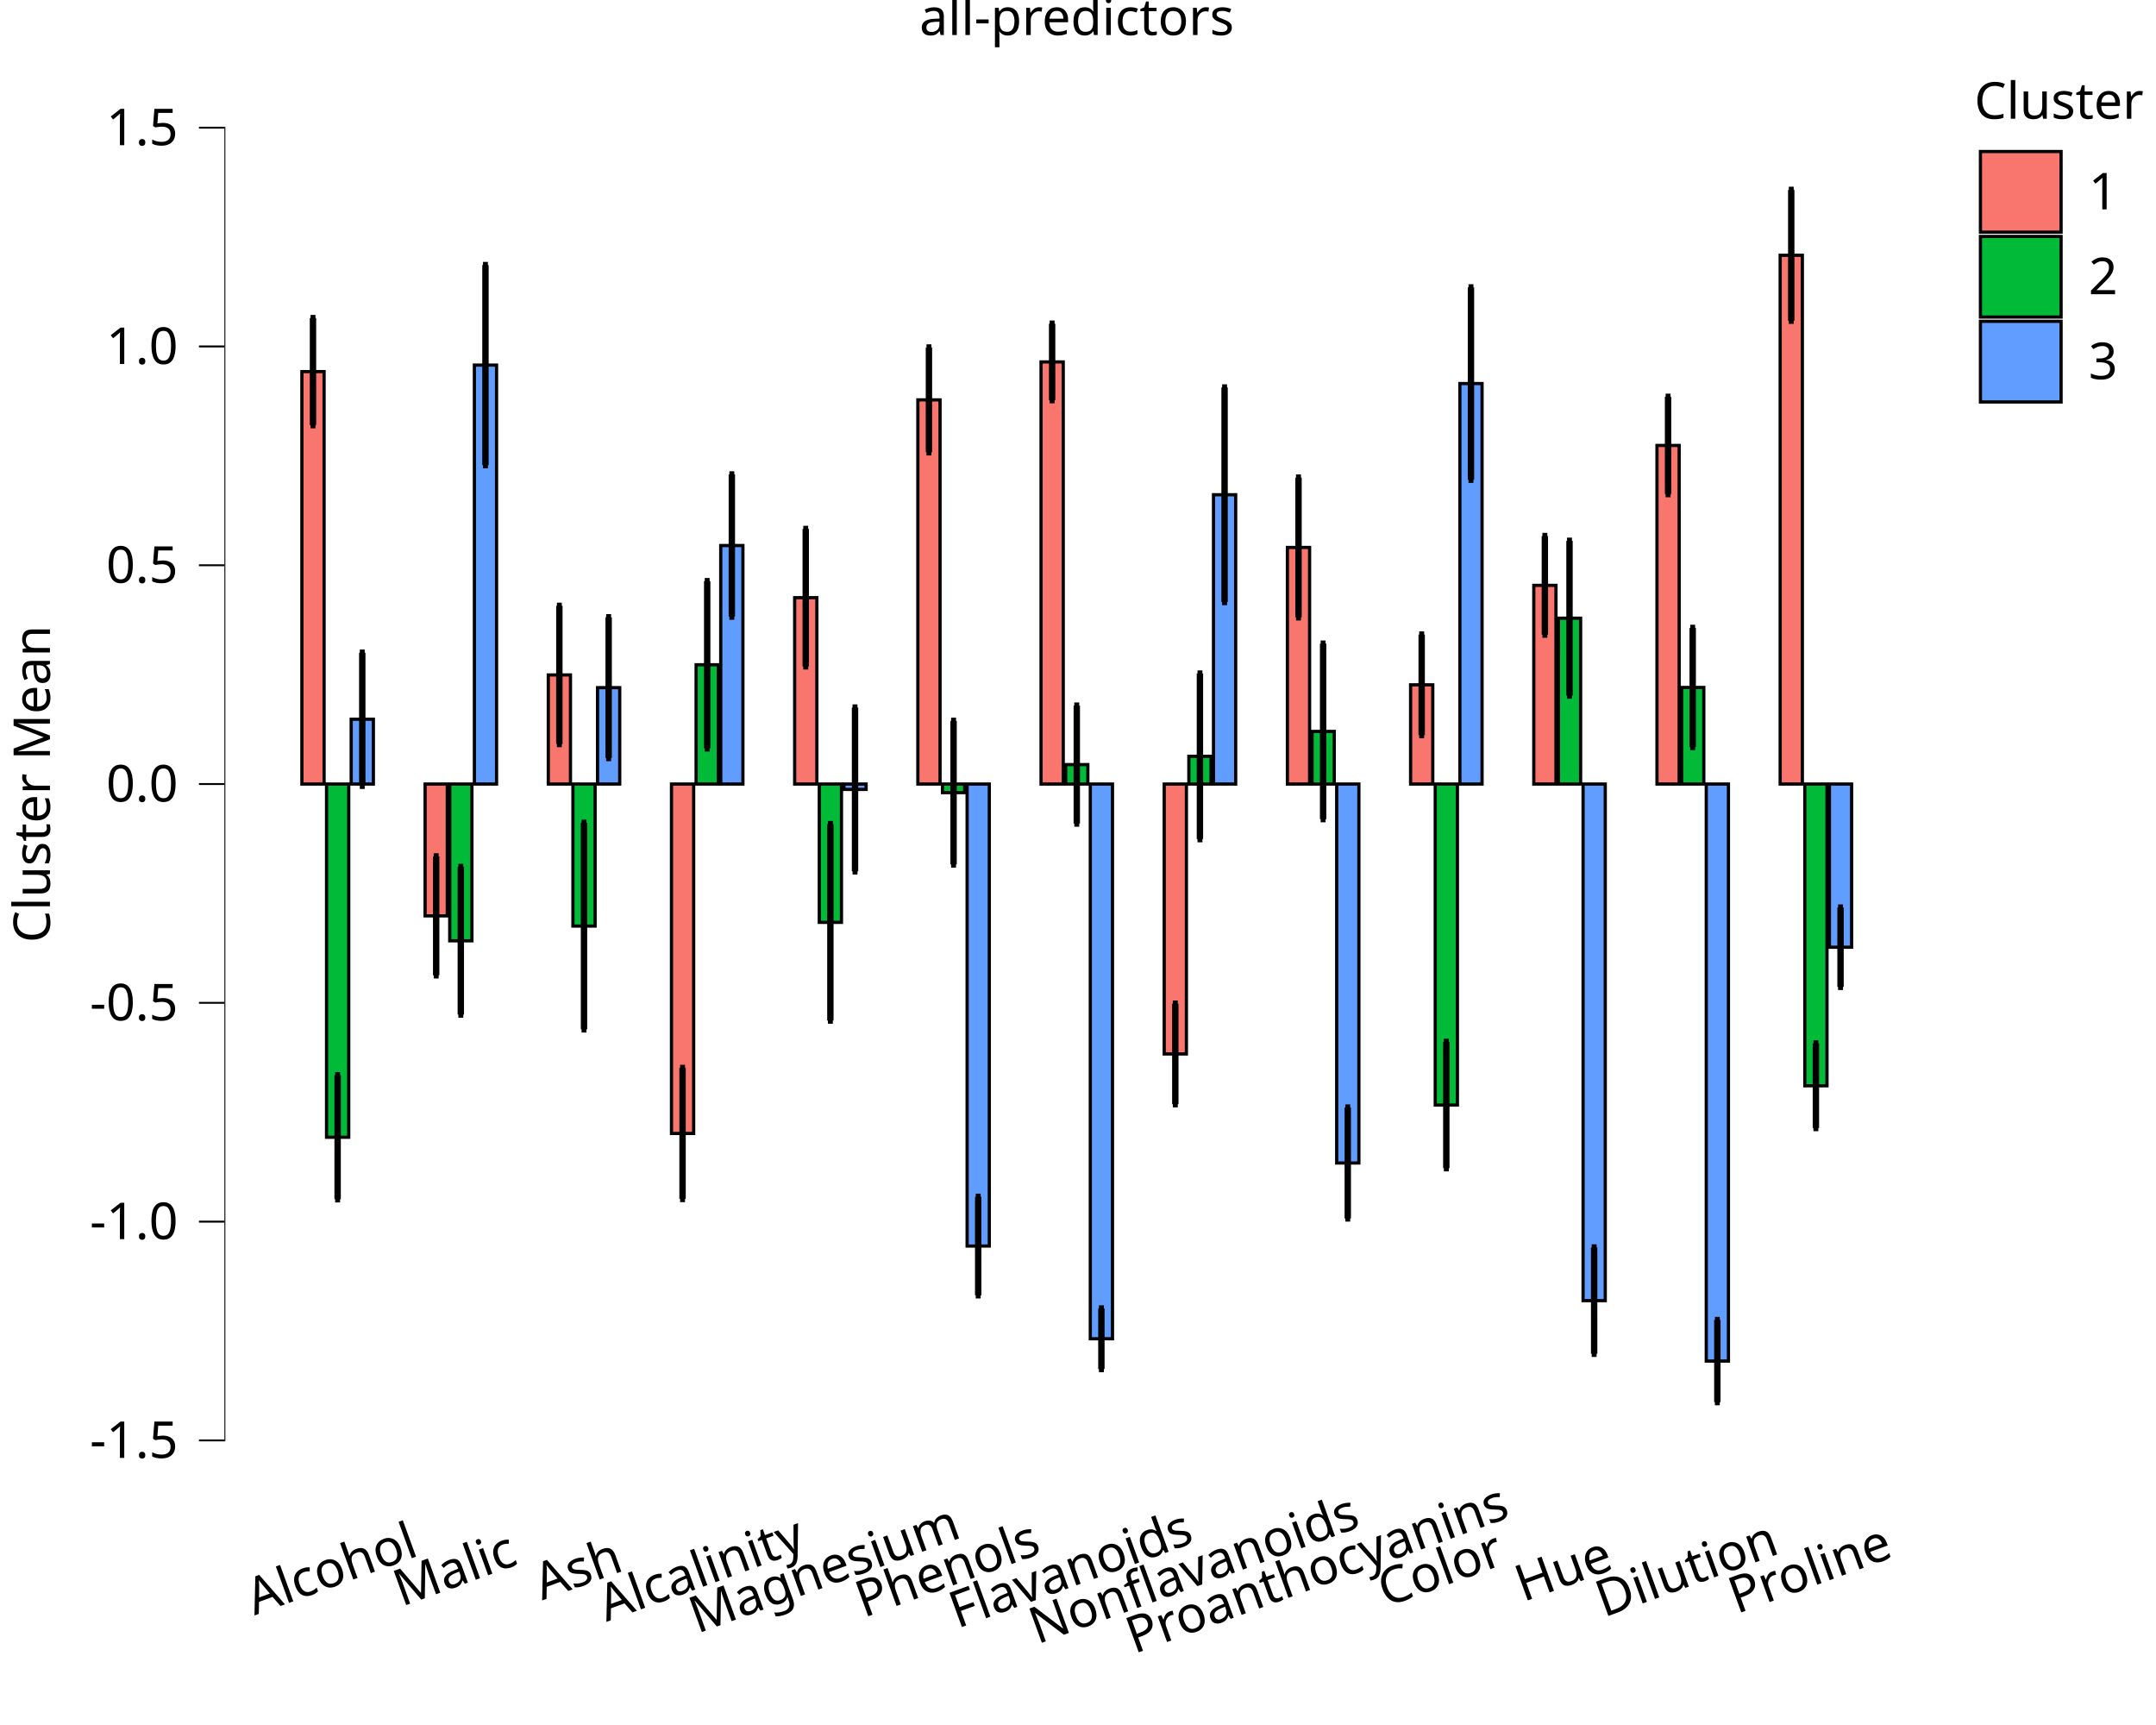
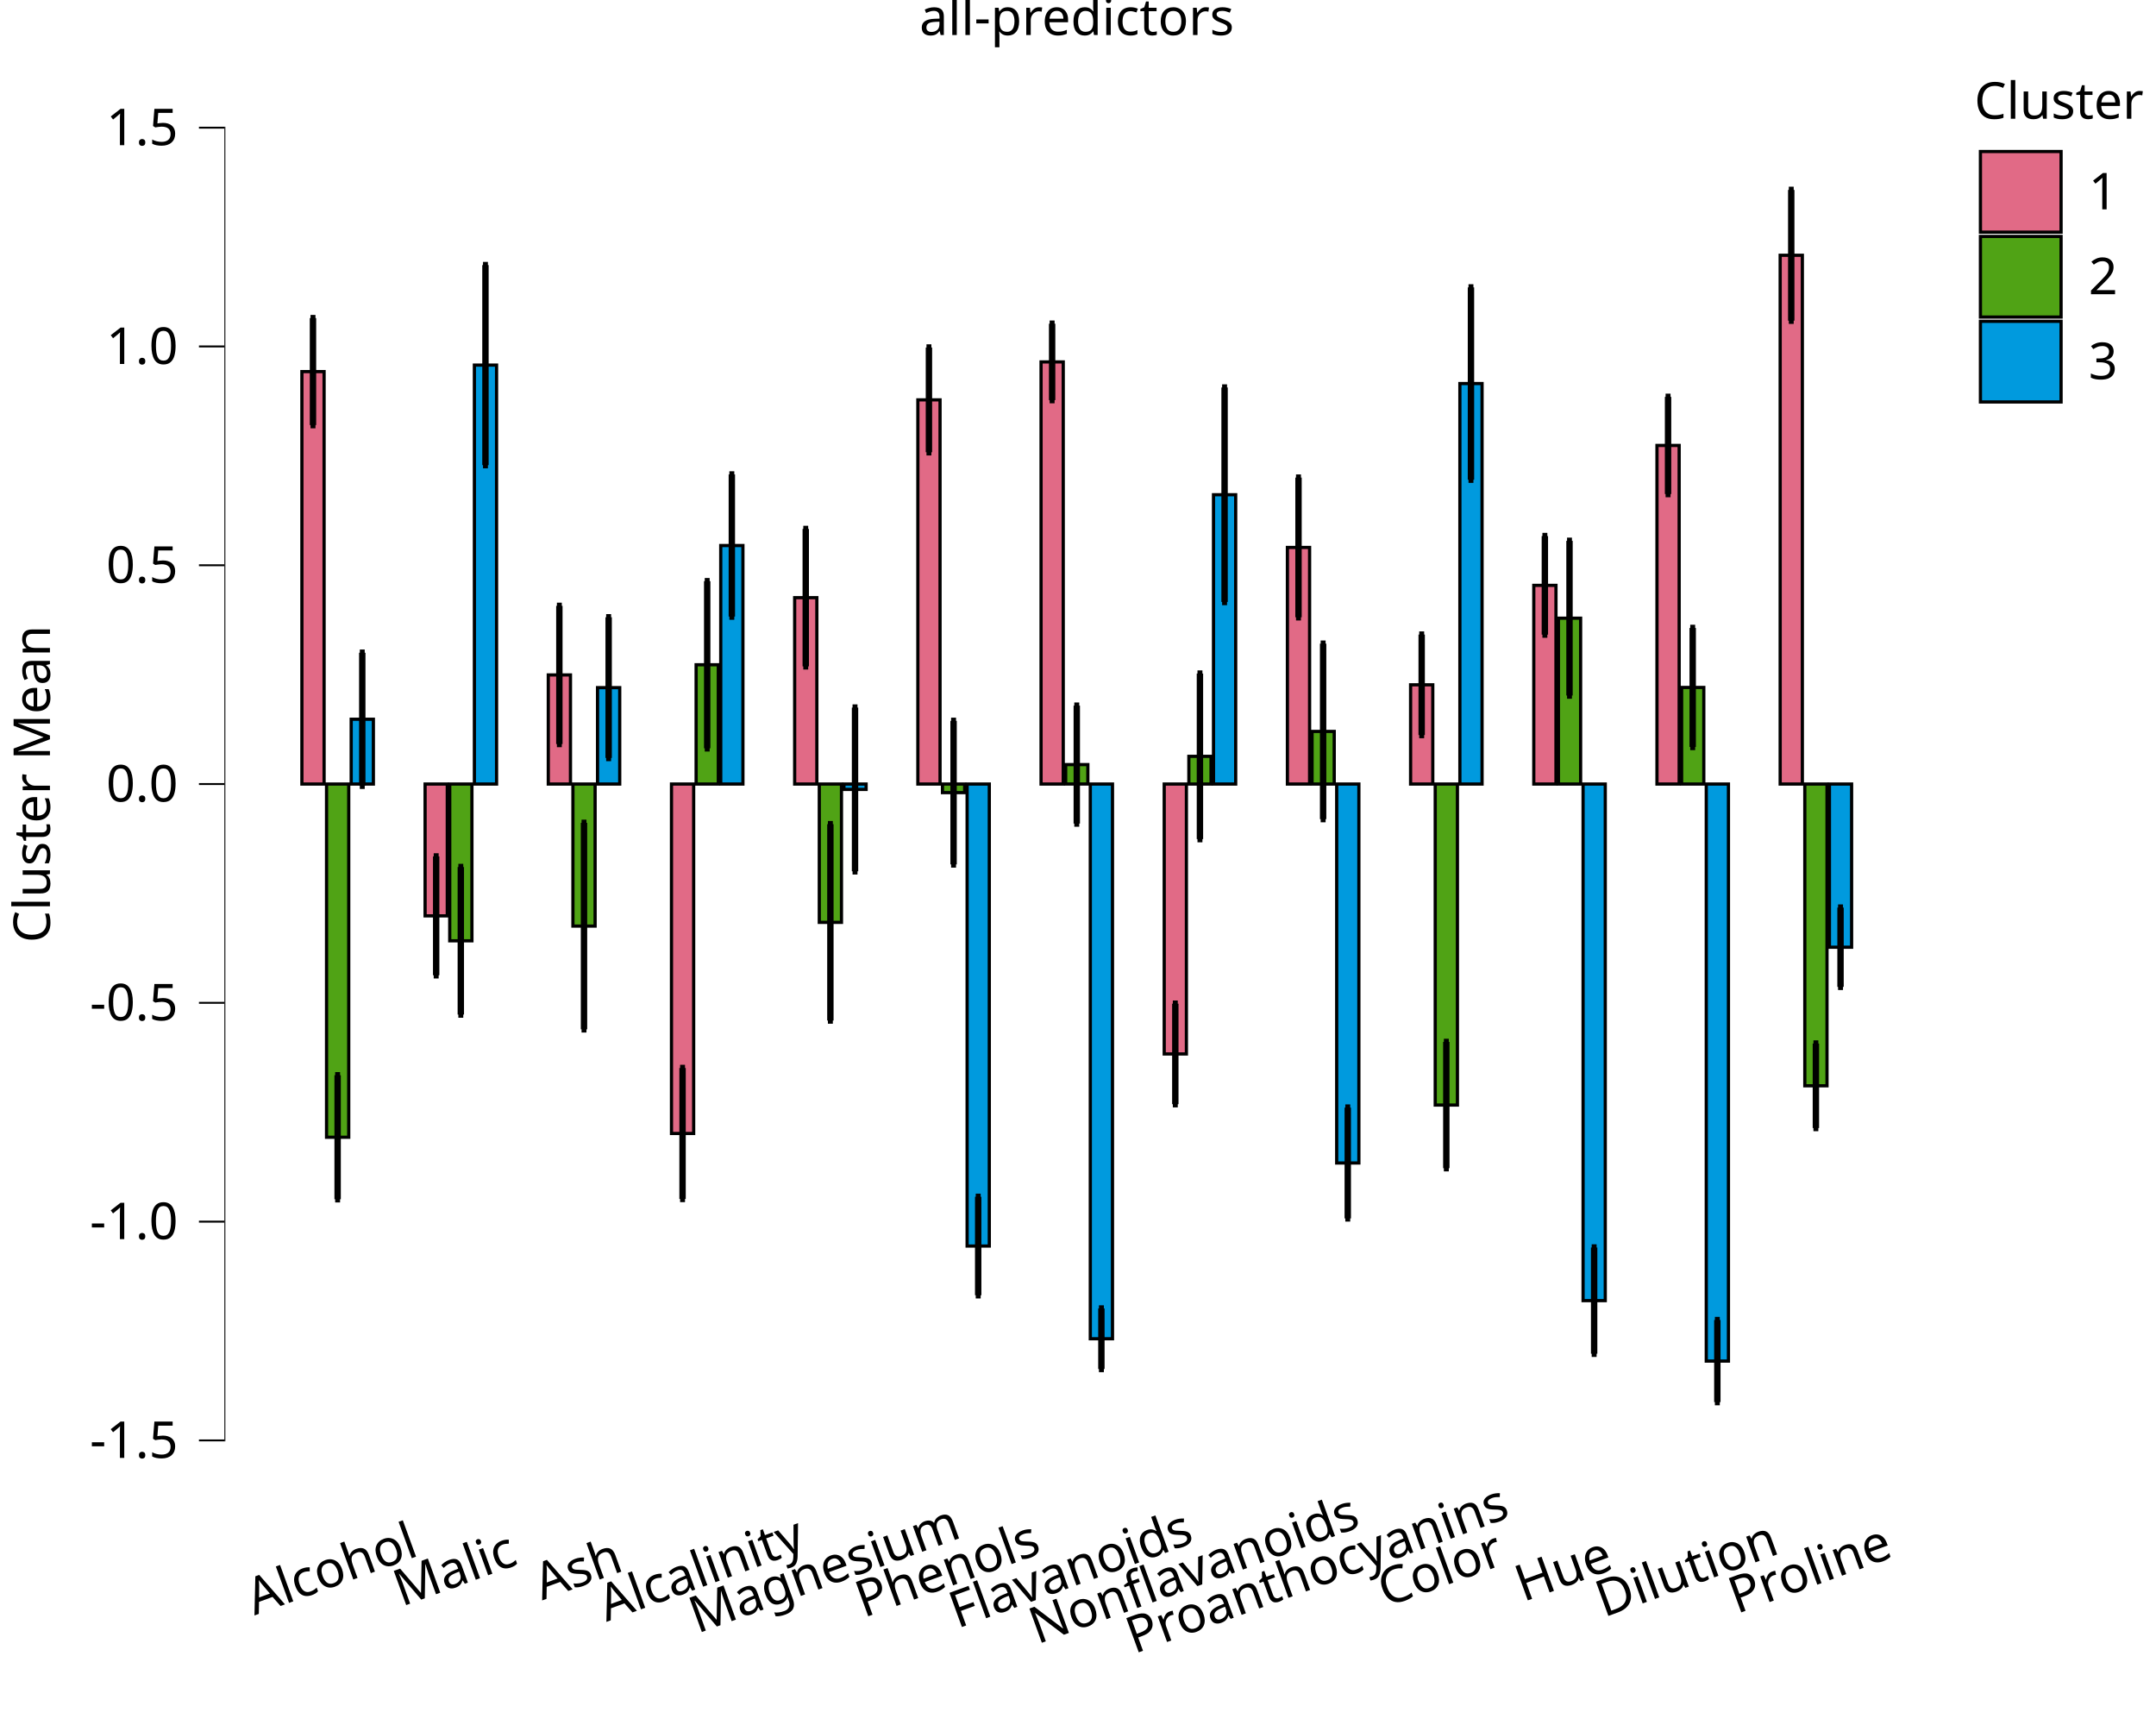
<svg xmlns="http://www.w3.org/2000/svg" class="svglite" data-engine-version="2.0" width="720.00pt" height="576.00pt" viewBox="0 0 720.00 576.00">
  <defs>
    <style type="text/css">
    .svglite line, .svglite polyline, .svglite polygon, .svglite path, .svglite rect, .svglite circle {
      fill: none;
      stroke: #000000;
      stroke-linecap: round;
      stroke-linejoin: round;
      stroke-miterlimit: 10.00;
    }
  </style>
  </defs>
  <rect width="100%" height="100%" style="stroke: none; fill: #FFFFFF;" />
  <defs>
    <clipPath id="cpMC4wMHw3MjAuMDB8MC4wMHw1NzYuMDA=">
      <rect x="0.00" y="0.00" width="720.00" height="576.00" />
    </clipPath>
  </defs>
  <g clip-path="url(#cpMC4wMHw3MjAuMDB8MC4wMHw1NzYuMDA=)">
    <rect x="-0" y="0.00" width="720.00" height="576.00" style="stroke-width: 10.67; stroke: none;" />
  </g>
  <defs>
    <clipPath id="cpNzQuOTR8NjQ0LjIzfDIwLjcxfDUwMi44OQ==">
      <rect x="74.94" y="20.71" width="569.28" height="482.18" />
    </clipPath>
  </defs>
  <g clip-path="url(#cpNzQuOTR8NjQ0LjIzfDIwLjcxfDUwMi44OQ==)">
    <rect x="74.94" y="20.71" width="569.28" height="482.18" style="stroke-width: 10.67; stroke: none;" />
-     <rect x="100.82" y="124.08" width="7.41" height="137.72" style="stroke-width: 1.07; stroke-linecap: butt; stroke-linejoin: miter; fill: #F8766D;" />
-     <rect x="109.05" y="261.80" width="7.41" height="117.94" style="stroke-width: 1.07; stroke-linecap: butt; stroke-linejoin: miter; fill: #00BA38;" />
-     <rect x="117.28" y="240.16" width="7.41" height="21.64" style="stroke-width: 1.07; stroke-linecap: butt; stroke-linejoin: miter; fill: #619CFF;" />
-     <rect x="141.96" y="261.80" width="7.41" height="44.02" style="stroke-width: 1.07; stroke-linecap: butt; stroke-linejoin: miter; fill: #F8766D;" />
-     <rect x="150.19" y="261.80" width="7.41" height="52.35" style="stroke-width: 1.07; stroke-linecap: butt; stroke-linejoin: miter; fill: #00BA38;" />
-     <rect x="158.42" y="121.91" width="7.41" height="139.89" style="stroke-width: 1.07; stroke-linecap: butt; stroke-linejoin: miter; fill: #619CFF;" />
-     <rect x="183.10" y="225.37" width="7.41" height="36.43" style="stroke-width: 1.07; stroke-linecap: butt; stroke-linejoin: miter; fill: #F8766D;" />
-     <rect x="191.33" y="261.80" width="7.41" height="47.43" style="stroke-width: 1.07; stroke-linecap: butt; stroke-linejoin: miter; fill: #00BA38;" />
-     <rect x="199.55" y="229.61" width="7.41" height="32.19" style="stroke-width: 1.07; stroke-linecap: butt; stroke-linejoin: miter; fill: #619CFF;" />
-     <rect x="224.24" y="261.80" width="7.41" height="116.68" style="stroke-width: 1.07; stroke-linecap: butt; stroke-linejoin: miter; fill: #F8766D;" />
-     <rect x="232.47" y="221.97" width="7.41" height="39.83" style="stroke-width: 1.07; stroke-linecap: butt; stroke-linejoin: miter; fill: #00BA38;" />
-     <rect x="240.69" y="182.16" width="7.41" height="79.64" style="stroke-width: 1.07; stroke-linecap: butt; stroke-linejoin: miter; fill: #619CFF;" />
-     <rect x="265.38" y="199.57" width="7.41" height="62.23" style="stroke-width: 1.07; stroke-linecap: butt; stroke-linejoin: miter; fill: #F8766D;" />
-     <rect x="273.60" y="261.80" width="7.41" height="46.19" style="stroke-width: 1.07; stroke-linecap: butt; stroke-linejoin: miter; fill: #00BA38;" />
-     <rect x="281.83" y="261.80" width="7.41" height="1.80" style="stroke-width: 1.07; stroke-linecap: butt; stroke-linejoin: miter; fill: #619CFF;" />
-     <rect x="306.52" y="133.52" width="7.41" height="128.28" style="stroke-width: 1.07; stroke-linecap: butt; stroke-linejoin: miter; fill: #F8766D;" />
-     <rect x="314.74" y="261.80" width="7.41" height="2.87" style="stroke-width: 1.07; stroke-linecap: butt; stroke-linejoin: miter; fill: #00BA38;" />
-     <rect x="322.97" y="261.80" width="7.41" height="154.27" style="stroke-width: 1.07; stroke-linecap: butt; stroke-linejoin: miter; fill: #619CFF;" />
-     <rect x="347.66" y="120.85" width="7.41" height="140.95" style="stroke-width: 1.07; stroke-linecap: butt; stroke-linejoin: miter; fill: #F8766D;" />
-     <rect x="355.88" y="255.31" width="7.41" height="6.48" style="stroke-width: 1.07; stroke-linecap: butt; stroke-linejoin: miter; fill: #00BA38;" />
-     <rect x="364.11" y="261.80" width="7.41" height="185.23" style="stroke-width: 1.07; stroke-linecap: butt; stroke-linejoin: miter; fill: #619CFF;" />
-     <rect x="388.79" y="261.80" width="7.41" height="90.13" style="stroke-width: 1.07; stroke-linecap: butt; stroke-linejoin: miter; fill: #F8766D;" />
-     <rect x="397.02" y="252.55" width="7.41" height="9.25" style="stroke-width: 1.07; stroke-linecap: butt; stroke-linejoin: miter; fill: #00BA38;" />
-     <rect x="405.25" y="165.20" width="7.41" height="96.60" style="stroke-width: 1.07; stroke-linecap: butt; stroke-linejoin: miter; fill: #619CFF;" />
-     <rect x="429.93" y="182.80" width="7.41" height="79.00" style="stroke-width: 1.07; stroke-linecap: butt; stroke-linejoin: miter; fill: #F8766D;" />
-     <rect x="438.16" y="244.23" width="7.41" height="17.57" style="stroke-width: 1.07; stroke-linecap: butt; stroke-linejoin: miter; fill: #00BA38;" />
-     <rect x="446.39" y="261.80" width="7.41" height="126.54" style="stroke-width: 1.07; stroke-linecap: butt; stroke-linejoin: miter; fill: #619CFF;" />
-     <rect x="471.07" y="228.67" width="7.41" height="33.13" style="stroke-width: 1.07; stroke-linecap: butt; stroke-linejoin: miter; fill: #F8766D;" />
-     <rect x="479.30" y="261.80" width="7.41" height="107.19" style="stroke-width: 1.07; stroke-linecap: butt; stroke-linejoin: miter; fill: #00BA38;" />
-     <rect x="487.53" y="128.07" width="7.41" height="133.73" style="stroke-width: 1.07; stroke-linecap: butt; stroke-linejoin: miter; fill: #619CFF;" />
-     <rect x="512.21" y="195.46" width="7.41" height="66.34" style="stroke-width: 1.07; stroke-linecap: butt; stroke-linejoin: miter; fill: #F8766D;" />
-     <rect x="520.44" y="206.42" width="7.41" height="55.38" style="stroke-width: 1.07; stroke-linecap: butt; stroke-linejoin: miter; fill: #00BA38;" />
-     <rect x="528.67" y="261.80" width="7.41" height="172.50" style="stroke-width: 1.07; stroke-linecap: butt; stroke-linejoin: miter; fill: #619CFF;" />
-     <rect x="553.35" y="148.74" width="7.41" height="113.06" style="stroke-width: 1.07; stroke-linecap: butt; stroke-linejoin: miter; fill: #F8766D;" />
-     <rect x="561.58" y="229.55" width="7.41" height="32.25" style="stroke-width: 1.07; stroke-linecap: butt; stroke-linejoin: miter; fill: #00BA38;" />
-     <rect x="569.81" y="261.80" width="7.41" height="192.68" style="stroke-width: 1.07; stroke-linecap: butt; stroke-linejoin: miter; fill: #619CFF;" />
-     <rect x="594.49" y="85.24" width="7.41" height="176.56" style="stroke-width: 1.07; stroke-linecap: butt; stroke-linejoin: miter; fill: #F8766D;" />
-     <rect x="602.72" y="261.80" width="7.41" height="100.76" style="stroke-width: 1.07; stroke-linecap: butt; stroke-linejoin: miter; fill: #00BA38;" />
-     <rect x="610.94" y="261.80" width="7.41" height="54.49" style="stroke-width: 1.07; stroke-linecap: butt; stroke-linejoin: miter; fill: #619CFF;" />
+     <rect x="100.82" y="124.08" width="7.41" height="137.72" style="stroke-width: 1.07; stroke-linecap: butt; stroke-linejoin: miter; fill: #E16A86;" />
+     <rect x="109.05" y="261.80" width="7.41" height="117.94" style="stroke-width: 1.07; stroke-linecap: butt; stroke-linejoin: miter; fill: #50A315;" />
+     <rect x="117.28" y="240.16" width="7.41" height="21.64" style="stroke-width: 1.07; stroke-linecap: butt; stroke-linejoin: miter; fill: #009ADE;" />
+     <rect x="141.96" y="261.80" width="7.41" height="44.02" style="stroke-width: 1.07; stroke-linecap: butt; stroke-linejoin: miter; fill: #E16A86;" />
+     <rect x="150.19" y="261.80" width="7.41" height="52.35" style="stroke-width: 1.07; stroke-linecap: butt; stroke-linejoin: miter; fill: #50A315;" />
+     <rect x="158.42" y="121.91" width="7.41" height="139.89" style="stroke-width: 1.07; stroke-linecap: butt; stroke-linejoin: miter; fill: #009ADE;" />
+     <rect x="183.10" y="225.37" width="7.41" height="36.43" style="stroke-width: 1.07; stroke-linecap: butt; stroke-linejoin: miter; fill: #E16A86;" />
+     <rect x="191.33" y="261.80" width="7.41" height="47.43" style="stroke-width: 1.07; stroke-linecap: butt; stroke-linejoin: miter; fill: #50A315;" />
+     <rect x="199.55" y="229.61" width="7.41" height="32.19" style="stroke-width: 1.07; stroke-linecap: butt; stroke-linejoin: miter; fill: #009ADE;" />
+     <rect x="224.24" y="261.80" width="7.41" height="116.68" style="stroke-width: 1.07; stroke-linecap: butt; stroke-linejoin: miter; fill: #E16A86;" />
+     <rect x="232.47" y="221.97" width="7.41" height="39.83" style="stroke-width: 1.07; stroke-linecap: butt; stroke-linejoin: miter; fill: #50A315;" />
+     <rect x="240.69" y="182.16" width="7.41" height="79.64" style="stroke-width: 1.07; stroke-linecap: butt; stroke-linejoin: miter; fill: #009ADE;" />
+     <rect x="265.38" y="199.57" width="7.41" height="62.23" style="stroke-width: 1.07; stroke-linecap: butt; stroke-linejoin: miter; fill: #E16A86;" />
+     <rect x="273.60" y="261.80" width="7.41" height="46.19" style="stroke-width: 1.07; stroke-linecap: butt; stroke-linejoin: miter; fill: #50A315;" />
+     <rect x="281.83" y="261.80" width="7.41" height="1.80" style="stroke-width: 1.07; stroke-linecap: butt; stroke-linejoin: miter; fill: #009ADE;" />
+     <rect x="306.52" y="133.52" width="7.41" height="128.28" style="stroke-width: 1.07; stroke-linecap: butt; stroke-linejoin: miter; fill: #E16A86;" />
+     <rect x="314.74" y="261.80" width="7.41" height="2.87" style="stroke-width: 1.07; stroke-linecap: butt; stroke-linejoin: miter; fill: #50A315;" />
+     <rect x="322.97" y="261.80" width="7.41" height="154.27" style="stroke-width: 1.07; stroke-linecap: butt; stroke-linejoin: miter; fill: #009ADE;" />
+     <rect x="347.66" y="120.85" width="7.41" height="140.95" style="stroke-width: 1.07; stroke-linecap: butt; stroke-linejoin: miter; fill: #E16A86;" />
+     <rect x="355.88" y="255.31" width="7.41" height="6.48" style="stroke-width: 1.07; stroke-linecap: butt; stroke-linejoin: miter; fill: #50A315;" />
+     <rect x="364.11" y="261.80" width="7.41" height="185.23" style="stroke-width: 1.07; stroke-linecap: butt; stroke-linejoin: miter; fill: #009ADE;" />
+     <rect x="388.79" y="261.80" width="7.41" height="90.13" style="stroke-width: 1.07; stroke-linecap: butt; stroke-linejoin: miter; fill: #E16A86;" />
+     <rect x="397.02" y="252.55" width="7.41" height="9.25" style="stroke-width: 1.07; stroke-linecap: butt; stroke-linejoin: miter; fill: #50A315;" />
+     <rect x="405.25" y="165.20" width="7.41" height="96.60" style="stroke-width: 1.07; stroke-linecap: butt; stroke-linejoin: miter; fill: #009ADE;" />
+     <rect x="429.93" y="182.80" width="7.41" height="79.00" style="stroke-width: 1.07; stroke-linecap: butt; stroke-linejoin: miter; fill: #E16A86;" />
+     <rect x="438.16" y="244.23" width="7.41" height="17.57" style="stroke-width: 1.07; stroke-linecap: butt; stroke-linejoin: miter; fill: #50A315;" />
+     <rect x="446.39" y="261.80" width="7.41" height="126.54" style="stroke-width: 1.07; stroke-linecap: butt; stroke-linejoin: miter; fill: #009ADE;" />
+     <rect x="471.07" y="228.67" width="7.41" height="33.13" style="stroke-width: 1.07; stroke-linecap: butt; stroke-linejoin: miter; fill: #E16A86;" />
+     <rect x="479.30" y="261.80" width="7.41" height="107.19" style="stroke-width: 1.07; stroke-linecap: butt; stroke-linejoin: miter; fill: #50A315;" />
+     <rect x="487.53" y="128.07" width="7.41" height="133.73" style="stroke-width: 1.07; stroke-linecap: butt; stroke-linejoin: miter; fill: #009ADE;" />
+     <rect x="512.21" y="195.46" width="7.41" height="66.34" style="stroke-width: 1.07; stroke-linecap: butt; stroke-linejoin: miter; fill: #E16A86;" />
+     <rect x="520.44" y="206.42" width="7.41" height="55.38" style="stroke-width: 1.07; stroke-linecap: butt; stroke-linejoin: miter; fill: #50A315;" />
+     <rect x="528.67" y="261.80" width="7.41" height="172.50" style="stroke-width: 1.07; stroke-linecap: butt; stroke-linejoin: miter; fill: #009ADE;" />
+     <rect x="553.35" y="148.74" width="7.41" height="113.06" style="stroke-width: 1.07; stroke-linecap: butt; stroke-linejoin: miter; fill: #E16A86;" />
+     <rect x="561.58" y="229.55" width="7.41" height="32.25" style="stroke-width: 1.07; stroke-linecap: butt; stroke-linejoin: miter; fill: #50A315;" />
+     <rect x="569.81" y="261.80" width="7.41" height="192.68" style="stroke-width: 1.07; stroke-linecap: butt; stroke-linejoin: miter; fill: #009ADE;" />
+     <rect x="594.49" y="85.24" width="7.41" height="176.56" style="stroke-width: 1.07; stroke-linecap: butt; stroke-linejoin: miter; fill: #E16A86;" />
+     <rect x="602.72" y="261.80" width="7.41" height="100.76" style="stroke-width: 1.07; stroke-linecap: butt; stroke-linejoin: miter; fill: #50A315;" />
+     <rect x="610.94" y="261.80" width="7.41" height="54.49" style="stroke-width: 1.07; stroke-linecap: butt; stroke-linejoin: miter; fill: #009ADE;" />
    <polyline points="103.70,106.22 105.35,106.22 " style="stroke-width: 2.13; stroke-linecap: butt;" />
    <polyline points="104.52,106.22 104.52,141.95 " style="stroke-width: 2.13; stroke-linecap: butt;" />
    <polyline points="103.70,141.95 105.35,141.95 " style="stroke-width: 2.13; stroke-linecap: butt;" />
    <polyline points="111.93,359.04 113.57,359.04 " style="stroke-width: 2.13; stroke-linecap: butt;" />
    <polyline points="112.75,359.04 112.75,400.44 " style="stroke-width: 2.13; stroke-linecap: butt;" />
    <polyline points="111.93,400.44 113.57,400.44 " style="stroke-width: 2.13; stroke-linecap: butt;" />
    <polyline points="120.16,217.95 121.80,217.95 " style="stroke-width: 2.13; stroke-linecap: butt;" />
    <polyline points="120.98,217.95 120.98,262.37 " style="stroke-width: 2.13; stroke-linecap: butt;" />
    <polyline points="120.16,262.37 121.80,262.37 " style="stroke-width: 2.13; stroke-linecap: butt;" />
    <polyline points="144.84,285.97 146.49,285.97 " style="stroke-width: 2.13; stroke-linecap: butt;" />
    <polyline points="145.66,285.97 145.66,325.66 " style="stroke-width: 2.13; stroke-linecap: butt;" />
    <polyline points="144.84,325.66 146.49,325.66 " style="stroke-width: 2.13; stroke-linecap: butt;" />
    <polyline points="153.07,289.51 154.71,289.51 " style="stroke-width: 2.13; stroke-linecap: butt;" />
    <polyline points="153.89,289.51 153.89,338.78 " style="stroke-width: 2.13; stroke-linecap: butt;" />
    <polyline points="153.07,338.78 154.71,338.78 " style="stroke-width: 2.13; stroke-linecap: butt;" />
    <polyline points="161.30,88.52 162.94,88.52 " style="stroke-width: 2.13; stroke-linecap: butt;" />
    <polyline points="162.12,88.52 162.12,155.31 " style="stroke-width: 2.13; stroke-linecap: butt;" />
    <polyline points="161.30,155.31 162.94,155.31 " style="stroke-width: 2.13; stroke-linecap: butt;" />
    <polyline points="185.98,202.31 187.62,202.31 " style="stroke-width: 2.13; stroke-linecap: butt;" />
    <polyline points="186.80,202.31 186.80,248.44 " style="stroke-width: 2.13; stroke-linecap: butt;" />
    <polyline points="185.98,248.44 187.62,248.44 " style="stroke-width: 2.13; stroke-linecap: butt;" />
    <polyline points="194.21,274.76 195.85,274.76 " style="stroke-width: 2.13; stroke-linecap: butt;" />
    <polyline points="195.03,274.76 195.03,343.70 " style="stroke-width: 2.13; stroke-linecap: butt;" />
    <polyline points="194.21,343.70 195.85,343.70 " style="stroke-width: 2.13; stroke-linecap: butt;" />
    <polyline points="202.43,206.12 204.08,206.12 " style="stroke-width: 2.13; stroke-linecap: butt;" />
    <polyline points="203.26,206.12 203.26,253.10 " style="stroke-width: 2.13; stroke-linecap: butt;" />
    <polyline points="202.43,253.10 204.08,253.10 " style="stroke-width: 2.13; stroke-linecap: butt;" />
    <polyline points="227.12,356.62 228.76,356.62 " style="stroke-width: 2.13; stroke-linecap: butt;" />
    <polyline points="227.94,356.62 227.94,400.34 " style="stroke-width: 2.13; stroke-linecap: butt;" />
    <polyline points="227.12,400.34 228.76,400.34 " style="stroke-width: 2.13; stroke-linecap: butt;" />
    <polyline points="235.35,194.06 236.99,194.06 " style="stroke-width: 2.13; stroke-linecap: butt;" />
    <polyline points="236.17,194.06 236.17,249.87 " style="stroke-width: 2.13; stroke-linecap: butt;" />
    <polyline points="235.35,249.87 236.99,249.87 " style="stroke-width: 2.13; stroke-linecap: butt;" />
    <polyline points="243.57,158.42 245.22,158.42 " style="stroke-width: 2.13; stroke-linecap: butt;" />
    <polyline points="244.40,158.42 244.40,205.89 " style="stroke-width: 2.13; stroke-linecap: butt;" />
    <polyline points="243.57,205.89 245.22,205.89 " style="stroke-width: 2.13; stroke-linecap: butt;" />
    <polyline points="268.26,176.63 269.90,176.63 " style="stroke-width: 2.13; stroke-linecap: butt;" />
    <polyline points="269.08,176.63 269.08,222.50 " style="stroke-width: 2.13; stroke-linecap: butt;" />
    <polyline points="268.26,222.50 269.90,222.50 " style="stroke-width: 2.13; stroke-linecap: butt;" />
    <polyline points="276.48,275.20 278.13,275.20 " style="stroke-width: 2.13; stroke-linecap: butt;" />
    <polyline points="277.31,275.20 277.31,340.78 " style="stroke-width: 2.13; stroke-linecap: butt;" />
    <polyline points="276.48,340.78 278.13,340.78 " style="stroke-width: 2.13; stroke-linecap: butt;" />
    <polyline points="284.71,236.27 286.36,236.27 " style="stroke-width: 2.13; stroke-linecap: butt;" />
    <polyline points="285.54,236.27 285.54,290.94 " style="stroke-width: 2.13; stroke-linecap: butt;" />
    <polyline points="284.71,290.94 286.36,290.94 " style="stroke-width: 2.13; stroke-linecap: butt;" />
    <polyline points="309.40,116.04 311.04,116.04 " style="stroke-width: 2.13; stroke-linecap: butt;" />
    <polyline points="310.22,116.04 310.22,151.01 " style="stroke-width: 2.13; stroke-linecap: butt;" />
    <polyline points="309.40,151.01 311.04,151.01 " style="stroke-width: 2.13; stroke-linecap: butt;" />
    <polyline points="317.62,240.71 319.27,240.71 " style="stroke-width: 2.13; stroke-linecap: butt;" />
    <polyline points="318.45,240.71 318.45,288.64 " style="stroke-width: 2.13; stroke-linecap: butt;" />
    <polyline points="317.62,288.64 319.27,288.64 " style="stroke-width: 2.13; stroke-linecap: butt;" />
    <polyline points="325.85,399.63 327.50,399.63 " style="stroke-width: 2.13; stroke-linecap: butt;" />
    <polyline points="326.67,399.63 326.67,432.50 " style="stroke-width: 2.13; stroke-linecap: butt;" />
    <polyline points="325.85,432.50 327.50,432.50 " style="stroke-width: 2.13; stroke-linecap: butt;" />
    <polyline points="350.53,108.09 352.18,108.09 " style="stroke-width: 2.13; stroke-linecap: butt;" />
    <polyline points="351.36,108.09 351.36,133.61 " style="stroke-width: 2.13; stroke-linecap: butt;" />
    <polyline points="350.53,133.61 352.18,133.61 " style="stroke-width: 2.13; stroke-linecap: butt;" />
    <polyline points="358.76,235.63 360.41,235.63 " style="stroke-width: 2.13; stroke-linecap: butt;" />
    <polyline points="359.59,235.63 359.59,275.00 " style="stroke-width: 2.13; stroke-linecap: butt;" />
    <polyline points="358.76,275.00 360.41,275.00 " style="stroke-width: 2.13; stroke-linecap: butt;" />
    <polyline points="366.99,436.92 368.64,436.92 " style="stroke-width: 2.13; stroke-linecap: butt;" />
    <polyline points="367.81,436.92 367.81,457.13 " style="stroke-width: 2.13; stroke-linecap: butt;" />
    <polyline points="366.99,457.13 368.64,457.13 " style="stroke-width: 2.13; stroke-linecap: butt;" />
    <polyline points="391.67,335.15 393.32,335.15 " style="stroke-width: 2.13; stroke-linecap: butt;" />
    <polyline points="392.50,335.15 392.50,368.70 " style="stroke-width: 2.13; stroke-linecap: butt;" />
    <polyline points="391.67,368.70 393.32,368.70 " style="stroke-width: 2.13; stroke-linecap: butt;" />
    <polyline points="399.90,224.91 401.55,224.91 " style="stroke-width: 2.13; stroke-linecap: butt;" />
    <polyline points="400.72,224.91 400.72,280.19 " style="stroke-width: 2.13; stroke-linecap: butt;" />
    <polyline points="399.90,280.19 401.55,280.19 " style="stroke-width: 2.13; stroke-linecap: butt;" />
    <polyline points="408.13,129.39 409.78,129.39 " style="stroke-width: 2.13; stroke-linecap: butt;" />
    <polyline points="408.95,129.39 408.95,201.01 " style="stroke-width: 2.13; stroke-linecap: butt;" />
    <polyline points="408.13,201.01 409.78,201.01 " style="stroke-width: 2.13; stroke-linecap: butt;" />
    <polyline points="432.81,159.48 434.46,159.48 " style="stroke-width: 2.13; stroke-linecap: butt;" />
    <polyline points="433.64,159.48 433.64,206.12 " style="stroke-width: 2.13; stroke-linecap: butt;" />
    <polyline points="432.81,206.12 434.46,206.12 " style="stroke-width: 2.13; stroke-linecap: butt;" />
    <polyline points="441.04,214.93 442.69,214.93 " style="stroke-width: 2.13; stroke-linecap: butt;" />
    <polyline points="441.86,214.93 441.86,273.52 " style="stroke-width: 2.13; stroke-linecap: butt;" />
    <polyline points="441.04,273.52 442.69,273.52 " style="stroke-width: 2.13; stroke-linecap: butt;" />
    <polyline points="449.27,369.84 450.91,369.84 " style="stroke-width: 2.13; stroke-linecap: butt;" />
    <polyline points="450.09,369.84 450.09,406.84 " style="stroke-width: 2.13; stroke-linecap: butt;" />
    <polyline points="449.27,406.84 450.91,406.84 " style="stroke-width: 2.13; stroke-linecap: butt;" />
    <polyline points="473.95,211.90 475.60,211.90 " style="stroke-width: 2.13; stroke-linecap: butt;" />
    <polyline points="474.77,211.90 474.77,245.44 " style="stroke-width: 2.13; stroke-linecap: butt;" />
    <polyline points="473.95,245.44 475.60,245.44 " style="stroke-width: 2.13; stroke-linecap: butt;" />
    <polyline points="482.18,347.91 483.83,347.91 " style="stroke-width: 2.13; stroke-linecap: butt;" />
    <polyline points="483.00,347.91 483.00,390.07 " style="stroke-width: 2.13; stroke-linecap: butt;" />
    <polyline points="482.18,390.07 483.83,390.07 " style="stroke-width: 2.13; stroke-linecap: butt;" />
    <polyline points="490.41,95.97 492.05,95.97 " style="stroke-width: 2.13; stroke-linecap: butt;" />
    <polyline points="491.23,95.97 491.23,160.18 " style="stroke-width: 2.13; stroke-linecap: butt;" />
    <polyline points="490.41,160.18 492.05,160.18 " style="stroke-width: 2.13; stroke-linecap: butt;" />
    <polyline points="515.09,179.00 516.74,179.00 " style="stroke-width: 2.13; stroke-linecap: butt;" />
    <polyline points="515.91,179.00 515.91,211.91 " style="stroke-width: 2.13; stroke-linecap: butt;" />
    <polyline points="515.09,211.91 516.74,211.91 " style="stroke-width: 2.13; stroke-linecap: butt;" />
    <polyline points="523.32,180.59 524.96,180.59 " style="stroke-width: 2.13; stroke-linecap: butt;" />
    <polyline points="524.14,180.59 524.14,232.25 " style="stroke-width: 2.13; stroke-linecap: butt;" />
    <polyline points="523.32,232.25 524.96,232.25 " style="stroke-width: 2.13; stroke-linecap: butt;" />
    <polyline points="531.55,416.56 533.19,416.56 " style="stroke-width: 2.13; stroke-linecap: butt;" />
    <polyline points="532.37,416.56 532.37,452.03 " style="stroke-width: 2.13; stroke-linecap: butt;" />
    <polyline points="531.55,452.03 533.19,452.03 " style="stroke-width: 2.13; stroke-linecap: butt;" />
    <polyline points="556.23,132.51 557.88,132.51 " style="stroke-width: 2.13; stroke-linecap: butt;" />
    <polyline points="557.05,132.51 557.05,164.97 " style="stroke-width: 2.13; stroke-linecap: butt;" />
    <polyline points="556.23,164.97 557.88,164.97 " style="stroke-width: 2.13; stroke-linecap: butt;" />
    <polyline points="564.46,209.68 566.10,209.68 " style="stroke-width: 2.13; stroke-linecap: butt;" />
    <polyline points="565.28,209.68 565.28,249.42 " style="stroke-width: 2.13; stroke-linecap: butt;" />
    <polyline points="564.46,249.42 566.10,249.42 " style="stroke-width: 2.13; stroke-linecap: butt;" />
    <polyline points="572.69,440.78 574.33,440.78 " style="stroke-width: 2.13; stroke-linecap: butt;" />
    <polyline points="573.51,440.78 573.51,468.18 " style="stroke-width: 2.13; stroke-linecap: butt;" />
    <polyline points="572.69,468.18 574.33,468.18 " style="stroke-width: 2.13; stroke-linecap: butt;" />
    <polyline points="597.37,63.41 599.01,63.41 " style="stroke-width: 2.13; stroke-linecap: butt;" />
    <polyline points="598.19,63.41 598.19,107.08 " style="stroke-width: 2.13; stroke-linecap: butt;" />
    <polyline points="597.37,107.08 599.01,107.08 " style="stroke-width: 2.13; stroke-linecap: butt;" />
    <polyline points="605.60,348.46 607.24,348.46 " style="stroke-width: 2.13; stroke-linecap: butt;" />
    <polyline points="606.42,348.46 606.42,376.66 " style="stroke-width: 2.13; stroke-linecap: butt;" />
    <polyline points="605.60,376.66 607.24,376.66 " style="stroke-width: 2.13; stroke-linecap: butt;" />
    <polyline points="613.82,303.06 615.47,303.06 " style="stroke-width: 2.13; stroke-linecap: butt;" />
    <polyline points="614.65,303.06 614.65,329.52 " style="stroke-width: 2.13; stroke-linecap: butt;" />
    <polyline points="613.82,329.52 615.47,329.52 " style="stroke-width: 2.13; stroke-linecap: butt;" />
    <line x1="74.94" y1="481.29" x2="74.94" y2="42.31" style="stroke-width: 0.64; stroke-linecap: butt;" />
    <rect x="74.94" y="20.71" width="569.28" height="482.18" style="stroke-width: 0.00; stroke: none;" />
  </g>
  <g clip-path="url(#cpMC4wMHw3MjAuMDB8MC4wMHw1NzYuMDA=)">
    <polyline points="74.94,502.89 74.94,20.71 " style="stroke-width: 0.00; stroke: none; stroke-linecap: butt;" />
    <text x="59.47" y="486.82" text-anchor="end" style="font-size: 17.00px; font-family: sans;" textLength="29.29px" lengthAdjust="spacingAndGlyphs">-1.5</text>
    <text x="59.47" y="413.76" text-anchor="end" style="font-size: 17.00px; font-family: sans;" textLength="29.29px" lengthAdjust="spacingAndGlyphs">-1.0</text>
    <text x="59.47" y="340.71" text-anchor="end" style="font-size: 17.00px; font-family: sans;" textLength="29.29px" lengthAdjust="spacingAndGlyphs">-0.5</text>
    <text x="59.47" y="267.65" text-anchor="end" style="font-size: 17.00px; font-family: sans;" textLength="23.63px" lengthAdjust="spacingAndGlyphs">0.0</text>
    <text x="59.47" y="194.59" text-anchor="end" style="font-size: 17.00px; font-family: sans;" textLength="23.63px" lengthAdjust="spacingAndGlyphs">0.5</text>
    <text x="59.47" y="121.53" text-anchor="end" style="font-size: 17.00px; font-family: sans;" textLength="23.63px" lengthAdjust="spacingAndGlyphs">1.0</text>
    <text x="59.47" y="48.48" text-anchor="end" style="font-size: 17.00px; font-family: sans;" textLength="23.63px" lengthAdjust="spacingAndGlyphs">1.5</text>
    <polyline points="66.44,480.97 74.94,480.97 " style="stroke-width: 0.64; stroke-linecap: butt;" />
    <polyline points="66.44,407.92 74.94,407.92 " style="stroke-width: 0.64; stroke-linecap: butt;" />
    <polyline points="66.44,334.86 74.94,334.86 " style="stroke-width: 0.64; stroke-linecap: butt;" />
    <polyline points="66.44,261.80 74.94,261.80 " style="stroke-width: 0.64; stroke-linecap: butt;" />
    <polyline points="66.44,188.74 74.94,188.74 " style="stroke-width: 0.64; stroke-linecap: butt;" />
    <polyline points="66.44,115.68 74.94,115.68 " style="stroke-width: 0.64; stroke-linecap: butt;" />
    <polyline points="66.44,42.63 74.94,42.63 " style="stroke-width: 0.64; stroke-linecap: butt;" />
    <polyline points="74.94,502.89 644.23,502.89 " style="stroke-width: 0.00; stroke: none; stroke-linecap: butt;" />
    <text transform="translate(112.64,529.36) rotate(-20)" text-anchor="middle" style="font-size: 17.00px; font-family: sans;" textLength="55.76px" lengthAdjust="spacingAndGlyphs">Alcohol</text>
    <text transform="translate(153.78,529.36) rotate(-20)" text-anchor="middle" style="font-size: 17.00px; font-family: sans;" textLength="39.68px" lengthAdjust="spacingAndGlyphs">Malic</text>
    <text transform="translate(194.92,529.36) rotate(-20)" text-anchor="middle" style="font-size: 17.00px; font-family: sans;" textLength="29.30px" lengthAdjust="spacingAndGlyphs">Ash</text>
    <text transform="translate(236.06,529.36) rotate(-20)" text-anchor="middle" style="font-size: 17.00px; font-family: sans;" textLength="67.09px" lengthAdjust="spacingAndGlyphs">Alcalinity</text>
    <text transform="translate(277.20,529.36) rotate(-20)" text-anchor="middle" style="font-size: 17.00px; font-family: sans;" textLength="87.89px" lengthAdjust="spacingAndGlyphs">Magnesium</text>
    <text transform="translate(318.33,529.36) rotate(-20)" text-anchor="middle" style="font-size: 17.00px; font-family: sans;" textLength="61.44px" lengthAdjust="spacingAndGlyphs">Phenols</text>
    <text transform="translate(359.47,529.36) rotate(-20)" text-anchor="middle" style="font-size: 17.00px; font-family: sans;" textLength="82.22px" lengthAdjust="spacingAndGlyphs">Flavanoids</text>
    <text transform="translate(400.61,529.36) rotate(-20)" text-anchor="middle" style="font-size: 17.00px; font-family: sans;" textLength="107.75px" lengthAdjust="spacingAndGlyphs">Nonflavanoids</text>
    <text transform="translate(441.75,529.36) rotate(-20)" text-anchor="middle" style="font-size: 17.00px; font-family: sans;" textLength="126.66px" lengthAdjust="spacingAndGlyphs">Proanthocyanins</text>
    <text transform="translate(482.89,529.36) rotate(-20)" text-anchor="middle" style="font-size: 17.00px; font-family: sans;" textLength="40.63px" lengthAdjust="spacingAndGlyphs">Color</text>
    <text transform="translate(524.03,529.36) rotate(-20)" text-anchor="middle" style="font-size: 17.00px; font-family: sans;" textLength="31.19px" lengthAdjust="spacingAndGlyphs">Hue</text>
    <text transform="translate(565.17,529.36) rotate(-20)" text-anchor="middle" style="font-size: 17.00px; font-family: sans;" textLength="56.69px" lengthAdjust="spacingAndGlyphs">Dilution</text>
    <text transform="translate(606.31,529.36) rotate(-20)" text-anchor="middle" style="font-size: 17.00px; font-family: sans;" textLength="52.92px" lengthAdjust="spacingAndGlyphs">Proline</text>
    <text transform="translate(16.68,261.80) rotate(-90)" text-anchor="middle" style="font-size: 17.00px; font-family: sans;" textLength="101.11px" lengthAdjust="spacingAndGlyphs">Cluster Mean</text>
    <rect x="655.19" y="20.71" width="64.81" height="119.70" style="stroke-width: 0.75; stroke: none;" />
    <rect x="655.19" y="20.71" width="64.81" height="119.70" style="stroke-width: 10.67; stroke: none;" />
    <text x="687.59" y="39.65" text-anchor="middle" style="font-size: 17.00px; font-family: sans;" textLength="53.86px" lengthAdjust="spacingAndGlyphs">Cluster</text>
    <rect x="660.66" y="49.88" width="28.35" height="28.35" style="stroke-width: 10.67; stroke: none;" />
-     <rect x="661.37" y="50.59" width="26.93" height="26.93" style="stroke-width: 1.07; stroke-linecap: butt; stroke-linejoin: miter; fill: #F8766D;" />
+     <rect x="661.37" y="50.59" width="26.93" height="26.93" style="stroke-width: 1.07; stroke-linecap: butt; stroke-linejoin: miter; fill: #E16A86;" />
    <rect x="660.66" y="78.23" width="28.35" height="28.35" style="stroke-width: 10.67; stroke: none;" />
-     <rect x="661.37" y="78.94" width="26.93" height="26.93" style="stroke-width: 1.07; stroke-linecap: butt; stroke-linejoin: miter; fill: #00BA38;" />
+     <rect x="661.37" y="78.94" width="26.93" height="26.93" style="stroke-width: 1.07; stroke-linecap: butt; stroke-linejoin: miter; fill: #50A315;" />
    <rect x="660.66" y="106.58" width="28.35" height="28.35" style="stroke-width: 10.67; stroke: none;" />
-     <rect x="661.37" y="107.29" width="26.93" height="26.93" style="stroke-width: 1.07; stroke-linecap: butt; stroke-linejoin: miter; fill: #619CFF;" />
+     <rect x="661.37" y="107.29" width="26.93" height="26.93" style="stroke-width: 1.07; stroke-linecap: butt; stroke-linejoin: miter; fill: #009ADE;" />
    <text x="697.48" y="69.91" style="font-size: 17.00px; font-family: sans;" textLength="9.46px" lengthAdjust="spacingAndGlyphs">1</text>
    <text x="697.48" y="98.25" style="font-size: 17.00px; font-family: sans;" textLength="9.46px" lengthAdjust="spacingAndGlyphs">2</text>
    <text x="697.48" y="126.60" style="font-size: 17.00px; font-family: sans;" textLength="9.46px" lengthAdjust="spacingAndGlyphs">3</text>
    <text x="359.59" y="11.70" text-anchor="middle" style="font-size: 17.00px; font-family: sans;" textLength="97.32px" lengthAdjust="spacingAndGlyphs">all-predictors</text>
  </g>
</svg>
